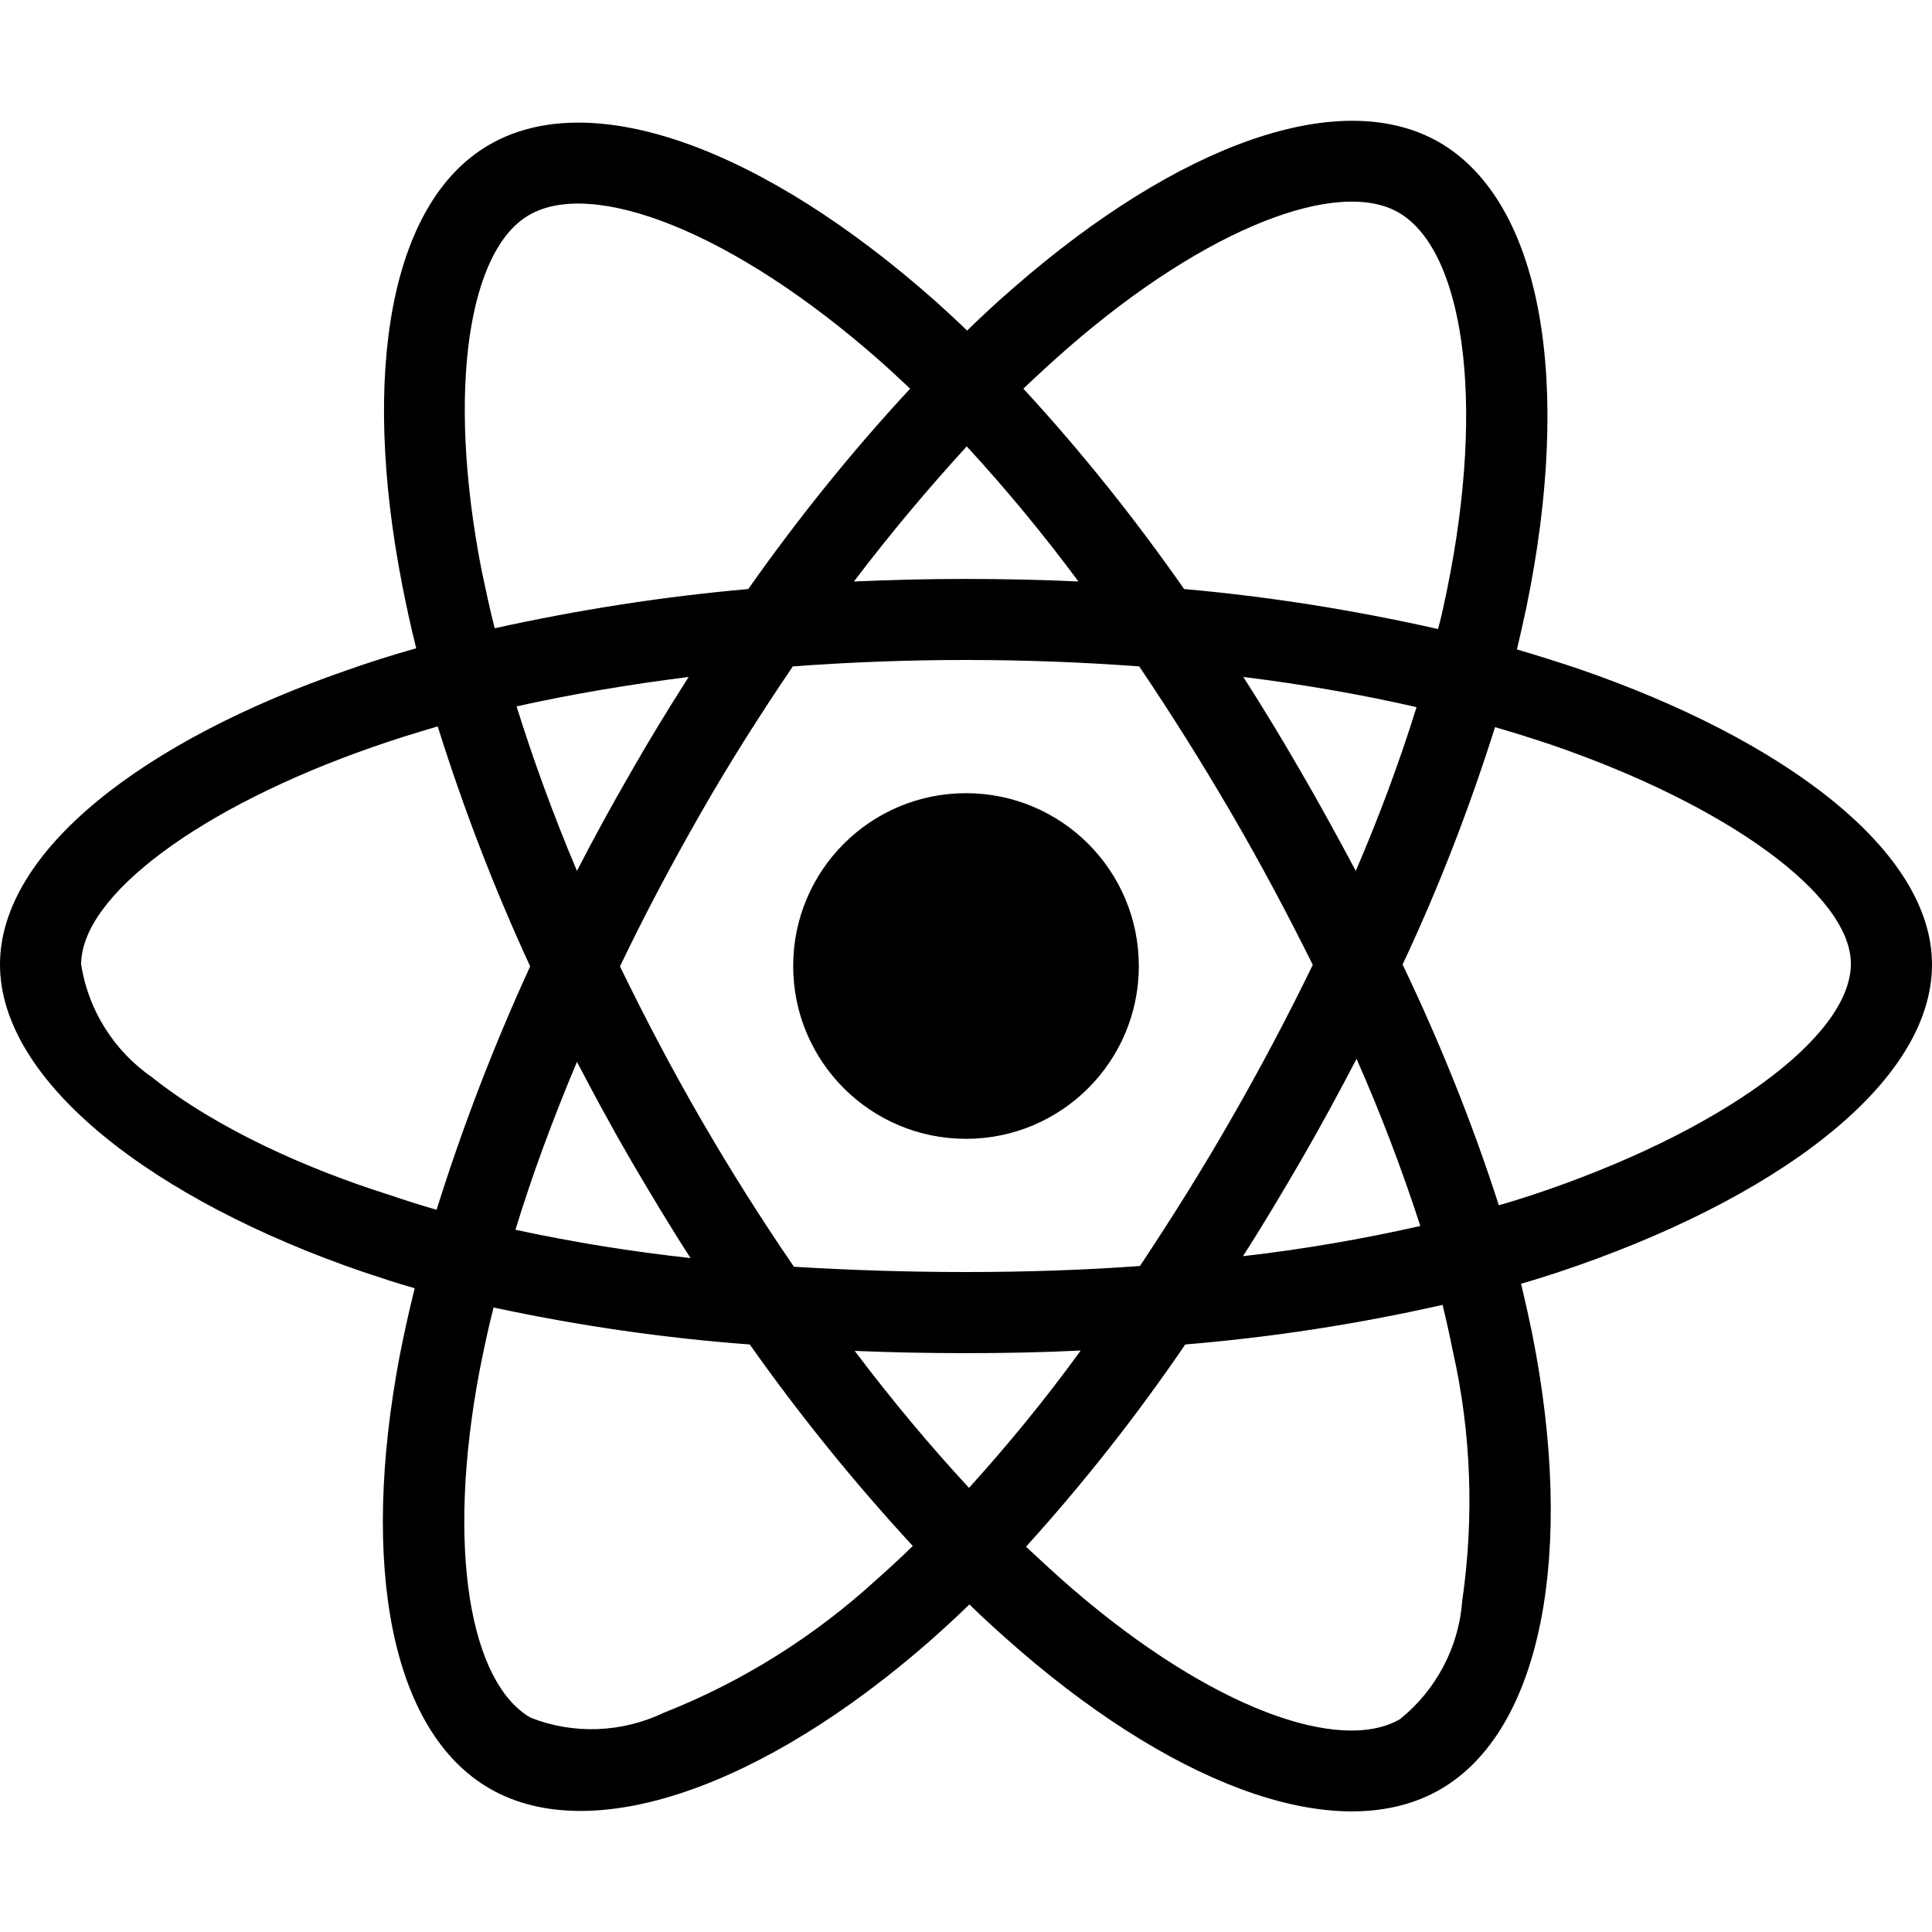
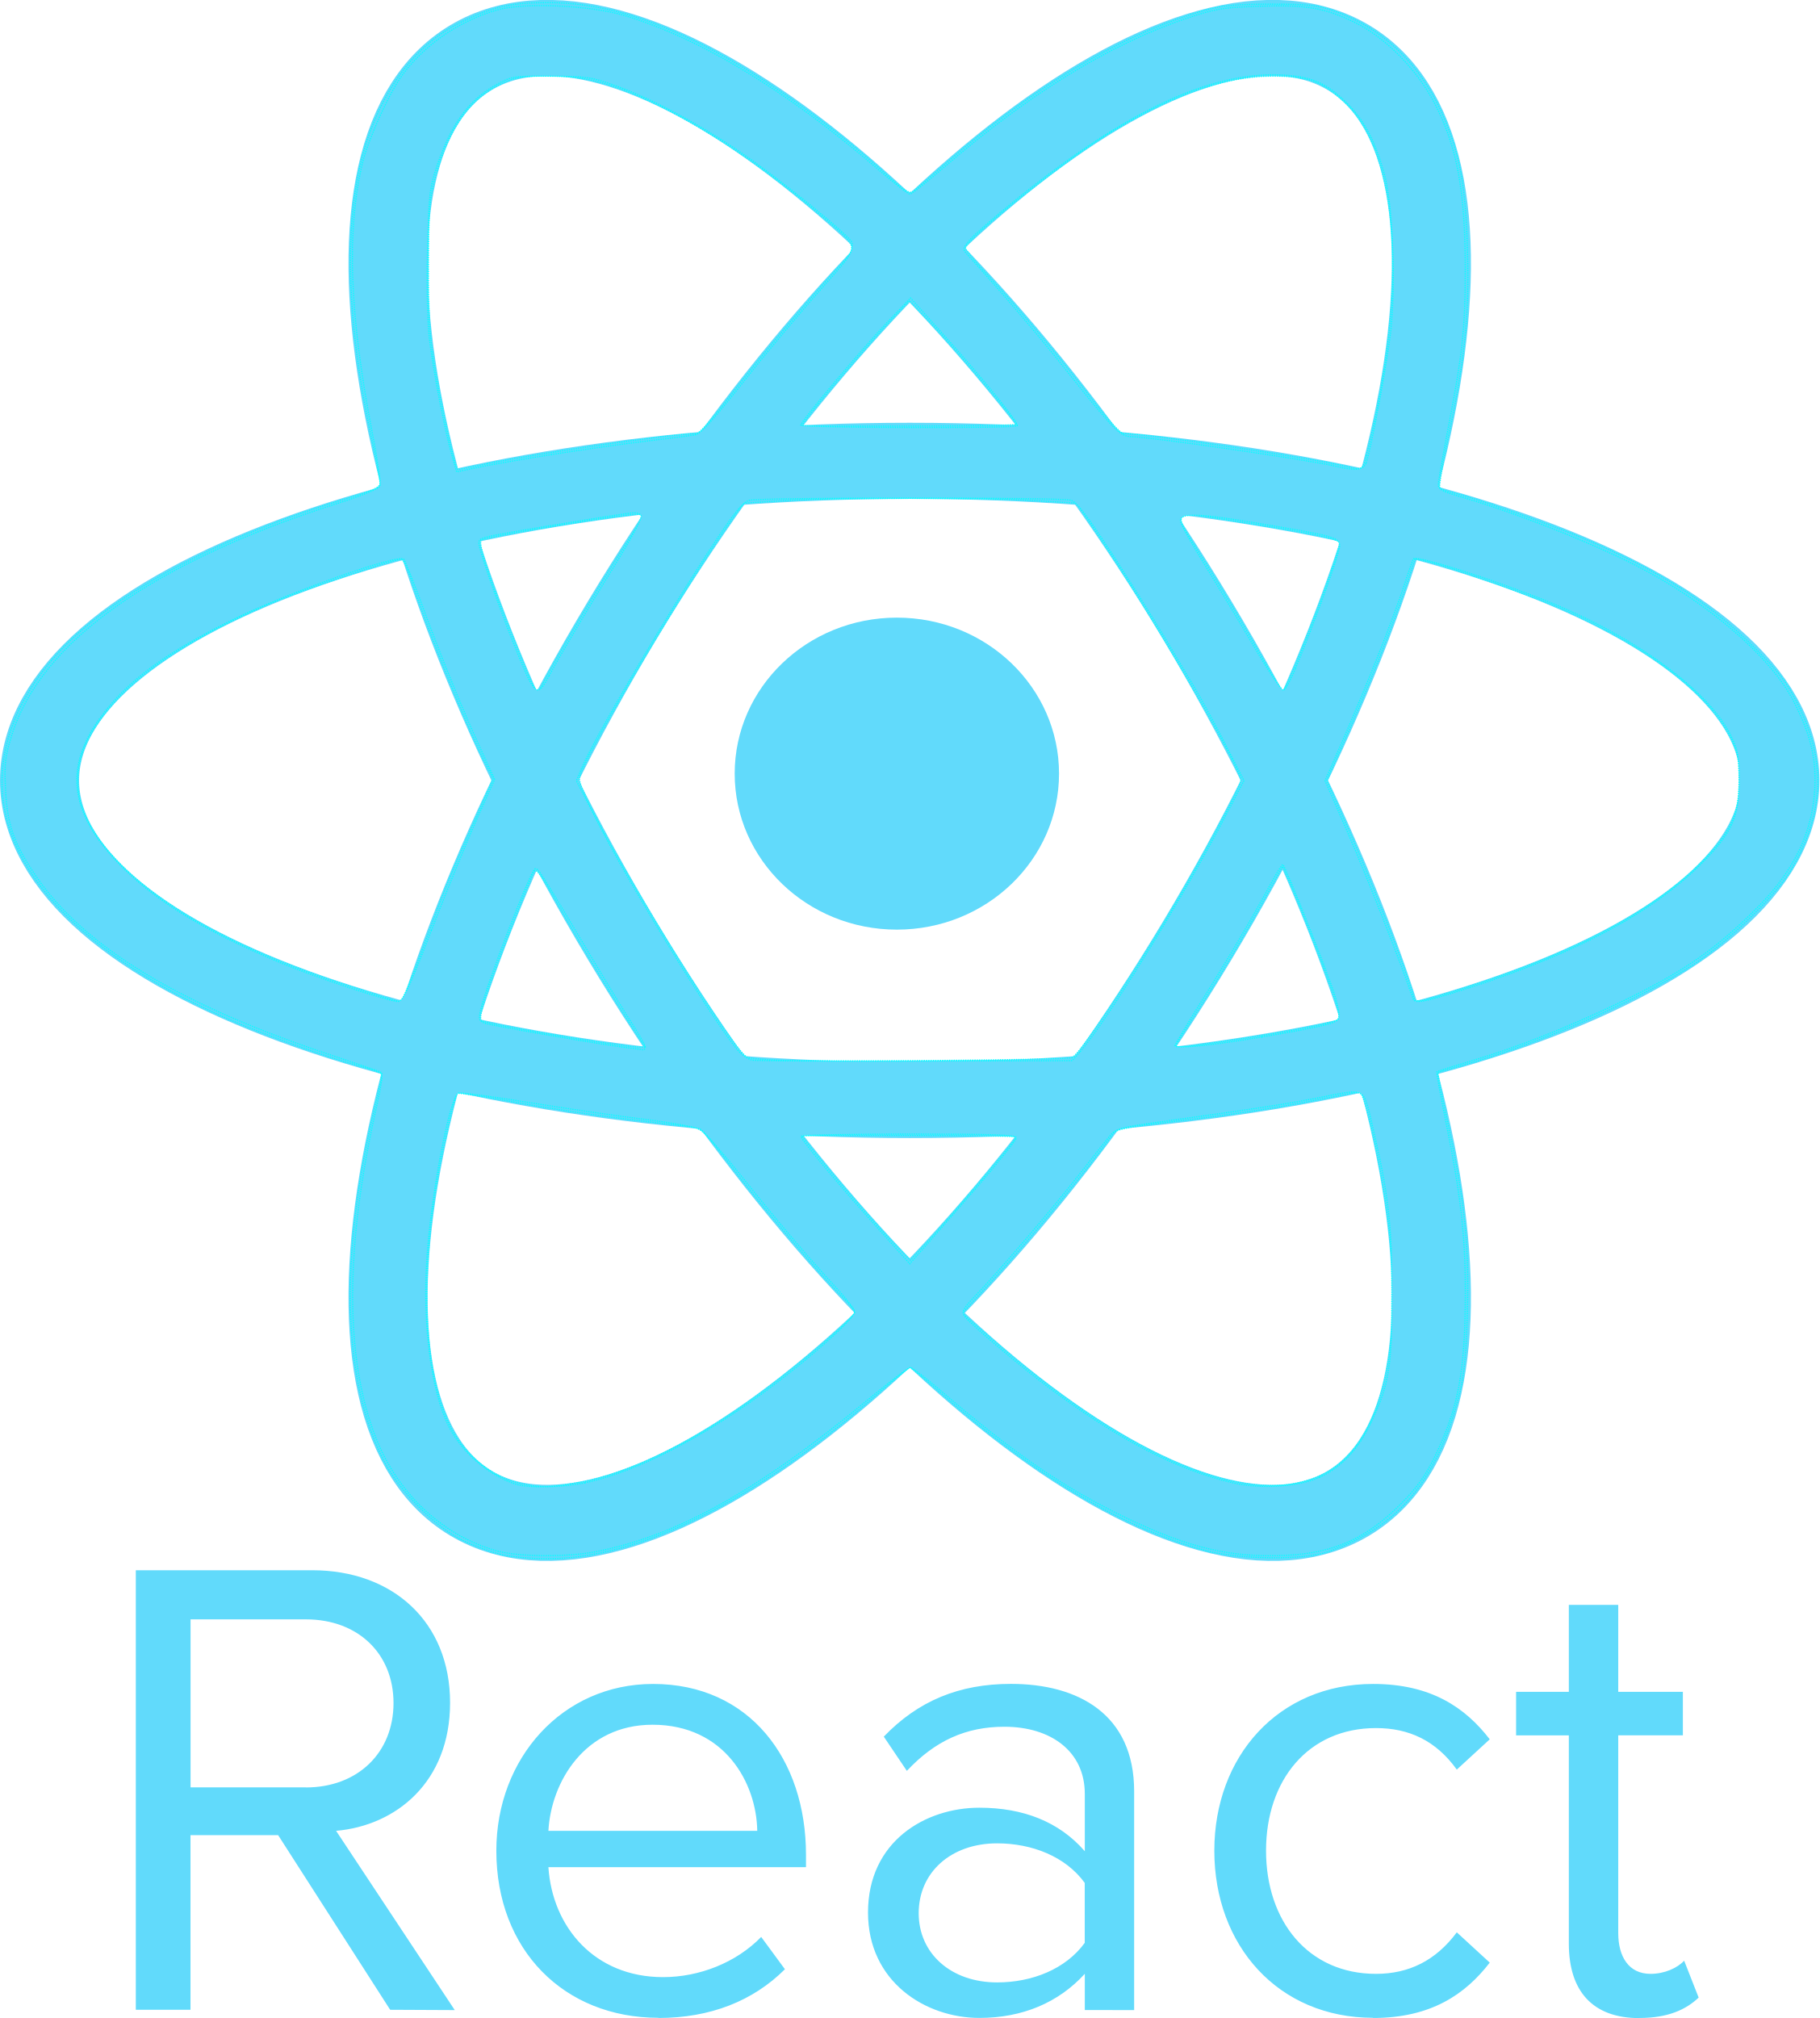
- <svg xmlns="http://www.w3.org/2000/svg" viewBox="0 0 512 512">
-   <path d="M418.2 177.2c-5.4-1.8-10.8-3.5-16.2-5.1.9-3.7 1.7-7.4 2.5-11.1 12.3-59.6 4.2-107.5-23.1-123.3-26.3-15.1-69.2.6-112.6 38.4-4.3 3.7-8.5 7.6-12.5 11.5-2.7-2.6-5.5-5.2-8.3-7.7-45.5-40.4-91.1-57.4-118.4-41.5-26.2 15.2-34 60.3-23 116.7 1.1 5.6 2.3 11.1 3.7 16.7-6.4 1.8-12.7 3.8-18.6 5.9C38.3 196.2 0 225.4 0 255.6c0 31.2 40.8 62.5 96.3 81.5 4.5 1.5 9 3 13.6 4.3-1.5 6-2.8 11.9-4 18-10.5 55.5-2.3 99.5 23.9 114.6 27 15.6 72.4-.4 116.6-39.1 3.5-3.1 7-6.3 10.5-9.7 4.4 4.3 9 8.4 13.6 12.4 42.8 36.8 85.1 51.7 111.2 36.6 27-15.6 35.8-62.9 24.4-120.5-.9-4.4-1.9-8.9-3-13.5 3.2-.9 6.3-1.9 9.4-2.9 57.7-19.1 99.5-50 99.5-81.7 0-30.3-39.4-59.7-93.8-78.4zM282.9 92.3c37.2-32.4 71.9-45.1 87.7-36 16.9 9.7 23.4 48.9 12.8 100.4-.7 3.4-1.4 6.7-2.3 10-22.2-5-44.7-8.6-67.3-10.6-13-18.6-27.2-36.4-42.6-53.1 3.9-3.7 7.7-7.2 11.7-10.7zm-130 189.1c4.6 8.8 9.3 17.5 14.3 26.1 5.1 8.7 10.3 17.4 15.8 25.9-15.6-1.7-31.1-4.2-46.4-7.5 4.4-14.4 9.9-29.3 16.3-44.5zm0-50.6c-6.3-14.9-11.6-29.5-16-43.6 14.4-3.2 29.7-5.8 45.6-7.8-5.3 8.3-10.5 16.8-15.4 25.4-4.9 8.5-9.7 17.2-14.2 26zm11.4 25.3c6.6-13.8 13.8-27.3 21.4-40.6 7.6-13.3 15.8-26.2 24.4-38.9 15-1.1 30.3-1.7 45.9-1.7 15.6 0 31 .6 45.9 1.7 8.5 12.6 16.6 25.5 24.3 38.7 7.7 13.2 14.9 26.7 21.7 40.4-6.7 13.8-13.9 27.4-21.6 40.8-7.6 13.3-15.7 26.2-24.2 39-14.9 1.1-30.4 1.6-46.1 1.6-15.7 0-30.9-.5-45.6-1.4-8.7-12.7-16.9-25.7-24.6-39-7.7-13.3-14.8-26.8-21.5-40.6zm180.6 51.2c5.1-8.8 9.9-17.7 14.6-26.7 6.4 14.5 12 29.2 16.9 44.3-15.5 3.5-31.2 6.2-47 8 5.4-8.4 10.5-17 15.5-25.6zm14.4-76.5c-4.7-8.8-9.5-17.6-14.5-26.2-4.9-8.5-10-16.9-15.3-25.2 16.1 2 31.5 4.7 45.9 8-4.6 14.8-10 29.2-16.1 43.4zM256.2 118.3c10.5 11.4 20.4 23.4 29.6 35.8-19.8-.9-39.7-.9-59.5 0 9.8-12.9 19.9-24.9 29.9-35.8zM140.2 57c16.8-9.8 54.1 4.2 93.4 39 2.5 2.2 5 4.6 7.6 7-15.5 16.7-29.8 34.5-42.9 53.1-22.6 2-45 5.5-67.2 10.4-1.3-5.1-2.4-10.3-3.5-15.5-9.4-48.4-3.2-84.9 12.6-94zm-24.5 263.6c-4.2-1.2-8.3-2.5-12.4-3.9-21.3-6.7-45.5-17.3-63-31.2-10.1-7-16.9-17.8-18.8-29.9 0-18.3 31.6-41.7 77.2-57.6 5.7-2 11.5-3.8 17.3-5.5 6.8 21.7 15 43 24.5 63.6-9.6 20.9-17.9 42.5-24.8 64.5zm116.6 98c-16.5 15.1-35.6 27.1-56.4 35.3-11.1 5.3-23.9 5.8-35.3 1.3-15.9-9.2-22.5-44.5-13.5-92 1.1-5.6 2.3-11.2 3.7-16.7 22.4 4.8 45 8.1 67.9 9.8 13.2 18.7 27.7 36.6 43.2 53.4-3.2 3.1-6.4 6.1-9.6 8.9zm24.5-24.3c-10.2-11-20.4-23.2-30.3-36.3 9.6.4 19.5.6 29.5.6 10.3 0 20.4-.2 30.4-.7-9.2 12.7-19.1 24.8-29.6 36.4zm130.7 30c-.9 12.2-6.9 23.6-16.5 31.3-15.9 9.2-49.8-2.8-86.4-34.2-4.2-3.6-8.4-7.5-12.7-11.5 15.3-16.9 29.4-34.8 42.2-53.6 22.9-1.9 45.7-5.4 68.2-10.5 1 4.1 1.9 8.2 2.7 12.2 4.9 21.6 5.7 44.1 2.5 66.3zm18.2-107.5c-2.8.9-5.6 1.8-8.5 2.6-7-21.8-15.6-43.1-25.5-63.8 9.6-20.4 17.7-41.4 24.5-62.9 5.2 1.5 10.2 3.1 15 4.7 46.6 16 79.3 39.8 79.3 58 0 19.6-34.9 44.9-84.8 61.4zM256 210.2c25.3 0 45.8 20.5 45.8 45.8 0 25.3-20.5 45.8-45.8 45.8-25.3 0-45.8-20.5-45.8-45.8 0-25.3 20.5-45.8 45.8-45.8" />
+ <svg xmlns="http://www.w3.org/2000/svg" viewBox="-11.5 -10.232 29.978 33.245" version="1.1" id="svg1600" width="29.978" height="33.245">
+   <defs id="defs1604" />
+   <ellipse fill="#61dafb" id="circle1590" cx="3.277" cy="2.513" rx="2.672" ry="2.57" style="stroke-width:1.278" />
+   <g fill="none" stroke="#61dafb" id="g1598" transform="matrix(1.303382,0,0,1.253627,3.488893,2.624886)">
+     <ellipse rx="11" ry="4.2" id="ellipse1592" cx="0" cy="0" />
+     <ellipse rx="11" ry="4.2" transform="rotate(60)" id="ellipse1594" cx="0" cy="0" />
+     <ellipse rx="11" ry="4.2" transform="rotate(120)" id="ellipse1596" cx="0" cy="0" />
+     <path style="opacity:0.99;fill:#61dafb;fill-opacity:1;stroke:#01ffff;stroke-width:0.019;stroke-dasharray:0.019, 0.019;paint-order:fill markers stroke" d="M 8.592,26.176 C 8.433,26.137 8.156,26.036 7.976,25.95 7.534,25.741 6.924,25.131 6.677,24.651 5.989,23.317 5.933,21.291 6.517,18.816 c 0.066,-0.28 0.12,-0.527 0.12,-0.547 0,-0.021 -0.15,-0.077 -0.333,-0.126 C 5.772,18.001 4.736,17.632 4.125,17.366 2.229,16.542 0.978,15.484 0.542,14.339 0.107,13.196 0.551,11.919 1.731,10.916 2.69,10.102 4.24,9.332 5.975,8.808 6.508,8.647 6.612,8.6 6.607,8.522 6.604,8.47 6.534,8.107 6.45,7.713 6.028,5.723 6.009,4.01 6.397,2.869 6.719,1.922 7.251,1.263 7.974,0.918 8.48,0.676 8.772,0.613 9.379,0.613 c 0.805,0 1.622,0.227 2.584,0.718 0.924,0.471 2.072,1.283 2.972,2.099 0.339,0.307 0.394,0.34 0.468,0.282 0.046,-0.037 0.283,-0.24 0.525,-0.452 1.465,-1.282 2.972,-2.166 4.319,-2.534 0.238,-0.065 0.504,-0.088 1.036,-0.088 0.619,0 0.759,0.015 1.045,0.114 0.812,0.28 1.457,0.91 1.818,1.776 0.261,0.626 0.347,1.114 0.377,2.155 0.032,1.095 -0.04,1.799 -0.311,3.07 -0.094,0.442 -0.159,0.823 -0.144,0.847 0.015,0.024 0.099,0.06 0.187,0.079 0.335,0.073 1.624,0.523 2.186,0.763 1.254,0.536 2.053,1.044 2.785,1.772 0.447,0.445 0.554,0.583 0.747,0.969 0.464,0.931 0.428,1.791 -0.116,2.717 -0.238,0.405 -1.018,1.167 -1.572,1.535 -0.903,0.601 -2.543,1.321 -3.839,1.686 l -0.412,0.116 0.027,0.15 c 0.015,0.082 0.093,0.46 0.174,0.84 0.247,1.166 0.317,1.891 0.287,2.957 -0.02,0.711 -0.051,1.035 -0.127,1.337 -0.361,1.435 -1.01,2.214 -2.177,2.615 -0.406,0.139 -1.453,0.128 -2.013,-0.023 -1.351,-0.363 -2.842,-1.252 -4.383,-2.613 -0.25,-0.221 -0.468,-0.402 -0.483,-0.402 -0.016,0 -0.266,0.206 -0.556,0.457 -2.057,1.784 -3.925,2.706 -5.458,2.694 -0.244,-0.002 -0.574,-0.035 -0.733,-0.073 z m 1.281,-1.181 c 0.862,-0.149 1.972,-0.703 3.084,-1.537 0.677,-0.508 1.471,-1.193 1.471,-1.269 0,-0.031 -0.091,-0.145 -0.203,-0.252 -0.319,-0.307 -1.374,-1.546 -1.865,-2.191 -0.428,-0.562 -0.457,-0.588 -0.657,-0.614 -0.115,-0.015 -0.598,-0.073 -1.072,-0.13 -0.475,-0.057 -1.282,-0.179 -1.795,-0.273 -0.513,-0.094 -0.943,-0.159 -0.956,-0.146 -0.04,0.04 -0.244,0.924 -0.327,1.415 -0.286,1.696 -0.219,3.126 0.189,4.018 0.233,0.51 0.709,0.901 1.218,1.001 0.321,0.063 0.432,0.06 0.912,-0.023 z M 22.084,24.887 c 1.046,-0.464 1.447,-2.181 1.075,-4.6 -0.129,-0.834 -0.342,-1.726 -0.413,-1.725 -0.032,2.47e-4 -0.279,0.045 -0.551,0.1 -0.726,0.147 -1.564,0.275 -2.561,0.391 -0.699,0.082 -0.897,0.121 -0.943,0.188 -0.38,0.543 -1.425,1.81 -2.048,2.485 l -0.441,0.478 0.433,0.379 c 1.912,1.677 3.632,2.548 4.846,2.454 0.188,-0.015 0.437,-0.077 0.604,-0.151 z m -5.577,-4.871 c 0.321,-0.38 0.584,-0.701 0.585,-0.715 4.9e-5,-0.014 -0.796,-0.025 -1.769,-0.025 h -1.77 l 0.155,0.197 c 0.282,0.36 1.076,1.278 1.357,1.569 l 0.277,0.287 0.291,-0.312 c 0.16,-0.171 0.554,-0.622 0.875,-1.002 z m 1.499,-2.021 c 0.113,-0.036 0.966,-1.297 1.595,-2.359 0.528,-0.891 1.189,-2.118 1.189,-2.207 0,-0.202 -1.359,-2.554 -2.224,-3.849 L 18.083,8.858 17.402,8.818 C 16.515,8.767 14.146,8.766 13.279,8.818 l -0.681,0.04 -0.256,0.366 C 11.5,10.43 9.892,13.172 9.892,13.402 c 0,0.37 2.52,4.533 2.78,4.593 0.058,0.013 0.282,0.032 0.499,0.042 0.631,0.029 4.724,-0.006 4.835,-0.042 z m -7.31,-0.605 C 10.32,16.809 9.824,15.984 9.475,15.362 9.28,15.013 9.176,14.872 9.151,14.918 9.073,15.063 8.541,16.427 8.387,16.879 c -0.113,0.333 -0.145,0.484 -0.105,0.506 0.104,0.058 2.257,0.422 2.558,0.432 l 0.134,0.005 -0.279,-0.431 z m 9.832,0.332 c 0.909,-0.133 1.756,-0.293 1.843,-0.347 0.059,-0.037 0.048,-0.109 -0.071,-0.452 -0.166,-0.479 -0.536,-1.428 -0.704,-1.81 l -0.118,-0.268 -0.299,0.539 c -0.363,0.653 -0.703,1.222 -1.104,1.846 -0.166,0.258 -0.318,0.496 -0.338,0.53 -0.049,0.082 -0.013,0.08 0.792,-0.038 z M 7.3,16.218 c 0.36,-0.977 0.463,-1.231 0.869,-2.143 L 8.47,13.398 8.323,13.106 C 8.012,12.49 7.318,10.763 7.102,10.068 7.054,9.912 6.986,9.784 6.952,9.784 c -0.116,0 -1.588,0.494 -2.068,0.694 -1.099,0.458 -1.98,0.988 -2.506,1.509 -0.988,0.98 -1,1.871 -0.036,2.831 0.775,0.771 2.034,1.44 3.753,1.992 0.312,0.1 0.623,0.201 0.69,0.223 0.068,0.023 0.142,0.037 0.165,0.031 0.023,-0.005 0.181,-0.386 0.35,-0.846 z m 17.236,0.605 c 1.722,-0.546 3.026,-1.235 3.8,-2.007 0.515,-0.514 0.663,-0.822 0.663,-1.383 0,-0.362 -0.019,-0.459 -0.141,-0.707 C 28.501,11.999 27.525,11.248 26.122,10.621 25.6,10.388 24.164,9.884 23.816,9.811 L 23.661,9.779 23.526,10.189 c -0.202,0.612 -0.612,1.647 -0.986,2.49 l -0.332,0.749 0.377,0.848 c 0.348,0.782 0.963,2.362 1.041,2.674 0.039,0.156 0.006,0.161 0.91,-0.126 z M 9.296,11.818 c 0.109,-0.24 0.943,-1.647 1.316,-2.219 0.357,-0.548 0.36,-0.555 0.227,-0.555 -0.238,2.466e-4 -2.327,0.343 -2.561,0.42 -0.068,0.022 0.122,0.607 0.528,1.622 0.296,0.741 0.354,0.868 0.396,0.868 0.018,0 0.061,-0.061 0.095,-0.136 z M 21.821,11.192 c 0.312,-0.78 0.596,-1.58 0.596,-1.679 0,-0.061 -0.482,-0.161 -1.66,-0.346 -1.191,-0.187 -1.133,-0.261 -0.54,0.683 0.278,0.443 0.67,1.098 0.87,1.455 0.2,0.357 0.379,0.649 0.397,0.649 0.018,0 0.17,-0.343 0.338,-0.762 z M 8.37,8.21 C 9.241,8.031 11.439,7.715 11.82,7.714 11.864,7.714 12.089,7.464 12.321,7.159 12.766,6.574 13.534,5.656 14.102,5.029 14.506,4.584 14.551,4.693 13.644,3.934 12.482,2.962 11.19,2.199 10.262,1.936 9.974,1.855 9.733,1.824 9.374,1.823 8.942,1.822 8.846,1.838 8.602,1.952 8.08,2.196 7.739,2.682 7.517,3.497 7.423,3.842 7.409,4.024 7.406,4.927 c -0.003,0.783 0.019,1.168 0.086,1.578 0.127,0.77 0.356,1.8 0.399,1.8 0.01,0 0.225,-0.043 0.479,-0.095 z M 22.857,8.074 C 23.544,5.347 23.409,3.106 22.507,2.262 22.13,1.909 21.893,1.823 21.307,1.824 c -0.773,0.001 -1.623,0.299 -2.68,0.939 -0.744,0.45 -2.374,1.753 -2.374,1.897 0,0.025 0.18,0.24 0.401,0.477 0.493,0.53 1.174,1.343 1.714,2.046 0.23,0.3 0.443,0.53 0.49,0.53 0.383,0.001 3.096,0.401 3.657,0.539 0.275,0.068 0.281,0.064 0.342,-0.178 z m -5.766,-0.514 c 1.5e-5,-0.049 -0.999,-1.231 -1.394,-1.65 L 15.332,5.524 15.004,5.872 c -0.33,0.349 -1.197,1.364 -1.364,1.594 l -0.089,0.123 h 1.77 c 0.973,0 1.77,-0.013 1.77,-0.03 z" id="path2204" transform="matrix(0.7672348,0,0,0.7976854,-11.76482,-10.71024)" />
+     <path style="opacity:0.99;fill:#61dafb;fill-opacity:1;stroke:#01ffff;stroke-width:0.019;stroke-dasharray:0.019, 0.019;paint-order:fill markers stroke" d="M 8.56,26.127 C 7.668,25.891 6.912,25.195 6.544,24.271 6.022,22.956 6.026,21.093 6.557,18.77 6.621,18.491 6.655,18.252 6.633,18.239 6.612,18.225 6.232,18.095 5.79,17.948 3.308,17.128 1.722,16.163 0.931,14.993 0.571,14.46 0.463,14.148 0.436,13.569 0.416,13.15 0.429,13.035 0.541,12.676 1.02,11.141 2.876,9.825 5.929,8.856 6.318,8.733 6.589,8.621 6.606,8.575 6.622,8.534 6.569,8.164 6.489,7.753 6.102,5.773 6.05,4.375 6.322,3.236 6.365,3.054 6.518,2.661 6.662,2.362 6.872,1.927 6.988,1.754 7.243,1.496 7.59,1.146 8.05,0.874 8.532,0.735 8.974,0.607 10.061,0.654 10.636,0.826 11.883,1.2 13.322,2.071 14.795,3.345 c 0.269,0.233 0.514,0.424 0.542,0.423 0.029,-1.624e-4 0.285,-0.202 0.57,-0.448 1.391,-1.204 2.715,-2.017 3.978,-2.444 0.484,-0.163 0.596,-0.182 1.2,-0.203 0.782,-0.027 1.074,0.022 1.581,0.266 0.492,0.236 1.027,0.777 1.314,1.329 0.375,0.723 0.507,1.442 0.507,2.757 -4.94e-4,0.951 -0.046,1.379 -0.271,2.544 -0.095,0.489 -0.172,0.932 -0.172,0.984 0,0.073 0.065,0.113 0.284,0.176 0.928,0.265 2.172,0.75 2.976,1.159 1.175,0.599 2.231,1.513 2.603,2.253 0.278,0.554 0.366,0.929 0.338,1.441 -0.039,0.695 -0.339,1.322 -0.912,1.905 -0.712,0.724 -1.259,1.103 -2.332,1.614 -0.852,0.406 -1.648,0.719 -2.383,0.937 -0.321,0.095 -0.591,0.18 -0.599,0.189 -0.008,0.009 0.061,0.393 0.155,0.854 0.237,1.166 0.314,1.841 0.314,2.759 -6.27e-4,1.326 -0.11,1.919 -0.506,2.733 -0.15,0.308 -0.29,0.504 -0.55,0.766 -0.569,0.574 -1.092,0.811 -1.883,0.853 -0.895,0.047 -1.603,-0.116 -2.625,-0.605 -1.04,-0.498 -1.858,-1.058 -3.085,-2.112 -0.241,-0.207 -0.465,-0.377 -0.496,-0.377 -0.032,0 -0.345,0.239 -0.696,0.53 -1.802,1.496 -3.153,2.25 -4.495,2.506 -0.464,0.089 -1.238,0.085 -1.59,-0.008 z m 1.42,-1.128 c 0.944,-0.199 2.177,-0.863 3.395,-1.83 0.596,-0.473 1.053,-0.902 1.053,-0.989 0,-0.036 -0.129,-0.204 -0.286,-0.375 -0.492,-0.533 -0.951,-1.073 -1.557,-1.829 -0.321,-0.401 -0.632,-0.76 -0.69,-0.797 -0.058,-0.037 -0.483,-0.114 -0.944,-0.171 -0.461,-0.057 -1.322,-0.183 -1.914,-0.279 -0.592,-0.097 -1.104,-0.165 -1.139,-0.152 -0.139,0.053 -0.442,1.621 -0.516,2.673 -0.08,1.123 0.064,2.24 0.363,2.831 0.213,0.421 0.67,0.808 1.111,0.943 0.206,0.063 0.763,0.05 1.124,-0.026 z M 22.085,24.909 c 0.359,-0.164 0.642,-0.464 0.846,-0.895 0.306,-0.646 0.348,-0.908 0.347,-2.149 -0.001,-1.157 -0.054,-1.61 -0.324,-2.768 -0.144,-0.617 -0.106,-0.596 -0.809,-0.457 -0.567,0.113 -1.129,0.199 -2.687,0.412 -0.627,0.086 -0.727,0.112 -0.814,0.215 -0.054,0.064 -0.287,0.358 -0.518,0.653 -0.443,0.565 -1.339,1.612 -1.72,2.007 -0.187,0.194 -0.217,0.25 -0.173,0.321 0.065,0.103 0.898,0.812 1.375,1.168 1.163,0.871 2.128,1.37 3.057,1.584 0.45,0.103 1.082,0.063 1.419,-0.092 z m -5.677,-4.743 c 0.376,-0.433 0.683,-0.816 0.683,-0.851 0,-0.05 -0.362,-0.063 -1.775,-0.063 -0.976,0 -1.775,0.017 -1.774,0.037 0.002,0.056 0.582,0.752 1.22,1.463 l 0.572,0.637 0.195,-0.218 c 0.107,-0.12 0.503,-0.572 0.878,-1.005 z m 1.734,-2.27 C 18.573,17.407 19.826,15.375 20.538,14.011 L 20.841,13.43 20.546,12.852 C 20.384,12.535 20.159,12.119 20.046,11.929 19.933,11.74 19.695,11.34 19.517,11.042 19.34,10.744 18.951,10.128 18.655,9.673 18.245,9.045 18.085,8.838 17.986,8.81 c -0.173,-0.049 -5.122,-0.047 -5.296,0.002 -0.104,0.029 -0.239,0.193 -0.569,0.69 -0.782,1.179 -1.99,3.233 -2.202,3.746 l -0.077,0.185 0.361,0.703 c 0.525,1.023 1.801,3.107 2.263,3.695 0.084,0.107 0.198,0.191 0.277,0.204 0.074,0.012 1.29,0.019 2.702,0.015 l 2.568,-0.007 0.131,-0.148 z m -7.165,-0.077 c 0,-0.029 -0.097,-0.201 -0.215,-0.382 -0.118,-0.182 -0.44,-0.707 -0.714,-1.168 -0.805,-1.352 -0.843,-1.413 -0.89,-1.384 -0.081,0.05 -0.804,1.925 -0.891,2.312 -0.038,0.169 -0.031,0.192 0.069,0.23 0.107,0.041 2.038,0.372 2.394,0.41 0.095,0.01 0.189,0.022 0.21,0.027 0.02,0.004 0.037,-0.015 0.037,-0.044 z m 10.158,-0.166 c 1.027,-0.175 1.236,-0.226 1.268,-0.31 0.016,-0.041 -0.01,-0.2 -0.057,-0.353 -0.116,-0.379 -0.831,-2.177 -0.865,-2.177 -0.015,0 -0.103,0.139 -0.194,0.308 -0.296,0.548 -0.698,1.229 -1.145,1.942 -0.24,0.383 -0.437,0.714 -0.437,0.735 0,0.056 0.623,-0.008 1.43,-0.145 z M 7.452,15.899 C 7.698,15.262 8.034,14.441 8.197,14.074 L 8.495,13.409 8.302,12.99 C 7.981,12.294 7.628,11.431 7.324,10.603 7.166,10.172 7.019,9.802 6.997,9.782 6.902,9.693 5.103,10.328 4.197,10.77 c -1.129,0.552 -1.782,1.037 -2.217,1.647 -0.549,0.77 -0.485,1.481 0.203,2.252 0.591,0.662 1.436,1.199 2.764,1.754 0.589,0.246 1.841,0.658 1.961,0.645 0.079,-0.009 0.182,-0.229 0.545,-1.17 z m 17.11,0.942 c 1.763,-0.572 3.001,-1.233 3.805,-2.033 0.514,-0.511 0.632,-0.769 0.632,-1.375 0,-0.416 -0.016,-0.501 -0.141,-0.756 -0.354,-0.72 -1.544,-1.598 -2.941,-2.17 -0.921,-0.377 -2.247,-0.801 -2.286,-0.731 -0.01,0.018 -0.08,0.221 -0.155,0.451 -0.172,0.527 -0.615,1.645 -1.002,2.527 l -0.297,0.677 0.393,0.9 c 0.306,0.702 0.869,2.135 1.057,2.693 0.03,0.088 0.191,0.056 0.934,-0.185 z M 9.392,11.704 C 9.574,11.363 10.019,10.615 10.498,9.843 10.739,9.455 10.924,9.107 10.909,9.069 10.891,9.021 10.829,9.008 10.696,9.027 10.229,9.092 8.708,9.342 8.474,9.392 c -0.246,0.053 -0.257,0.062 -0.228,0.187 0.053,0.224 0.342,1.044 0.557,1.581 0.36,0.899 0.386,0.923 0.588,0.544 z M 21.691,11.581 c 0.315,-0.757 0.726,-1.894 0.726,-2.009 0,-0.149 -0.06,-0.166 -1.328,-0.379 -1.023,-0.172 -1.319,-0.179 -1.293,-0.029 0.009,0.052 0.189,0.374 0.401,0.715 0.212,0.341 0.578,0.949 0.813,1.35 0.236,0.402 0.454,0.722 0.484,0.712 0.03,-0.01 0.119,-0.172 0.197,-0.36 z M 9.423,8.06 C 9.912,7.982 10.622,7.881 11.001,7.836 11.381,7.791 11.738,7.745 11.795,7.735 11.894,7.716 12.082,7.508 12.666,6.771 13.024,6.318 13.594,5.643 14.015,5.172 14.35,4.797 14.399,4.718 14.385,4.57 14.376,4.478 13.204,3.526 12.556,3.084 11.86,2.61 11.098,2.202 10.508,1.989 10.097,1.84 10.018,1.828 9.423,1.825 8.803,1.821 8.774,1.826 8.521,1.966 8.067,2.217 7.778,2.613 7.546,3.3 7.423,3.664 7.411,3.772 7.389,4.692 c -0.014,0.587 -5.473e-4,1.19 0.032,1.466 0.06,0.512 0.257,1.528 0.375,1.931 L 7.869,8.343 8.203,8.273 C 8.386,8.234 8.935,8.138 9.423,8.06 Z m 13.432,0.134 c 0.076,-0.203 0.344,-1.632 0.403,-2.152 0.087,-0.768 0.036,-2.096 -0.1,-2.591 C 23.01,2.909 22.828,2.558 22.549,2.279 22.226,1.956 21.986,1.843 21.549,1.81 c -1.2,-0.091 -2.598,0.549 -4.443,2.032 -0.358,0.288 -0.708,0.592 -0.779,0.676 -0.127,0.151 -0.127,0.153 -0.033,0.257 0.564,0.62 1.157,1.314 1.626,1.904 0.781,0.982 0.883,1.085 1.073,1.085 0.289,0 2.945,0.386 3.374,0.49 0.316,0.077 0.443,0.062 0.488,-0.059 z m -5.75,-0.61 c 0.037,-0.037 -0.562,-0.777 -1.252,-1.542 L 15.348,5.479 14.974,5.869 c -0.427,0.446 -1.434,1.642 -1.434,1.704 0,0.047 3.518,0.058 3.565,0.011 z" id="path2206" transform="matrix(0.7672348,0,0,0.7976854,-11.76482,-10.71024)" />
+   </g>
+   <g style="fill:#61dafb;fill-opacity:1;fill-rule:evenodd" id="g2202" transform="translate(-53.55431,-33.35631)">
+     <path d="m 49.547,56.239 -1.955,-2.953 c 0.988,-0.087 1.878,-0.803 1.878,-2.111 0,-1.331 -0.944,-2.182 -2.269,-2.182 h -2.909 v 7.241 h 0.901 V 53.357 h 1.444 l 1.846,2.877 z m -2.453,-3.669 h -1.9 v -2.768 h 1.9 c 0.858,0 1.444,0.564 1.444,1.379 0,0.814 -0.586,1.39 -1.444,1.39 z m 5.808,3.799 c 0.858,0 1.563,-0.282 2.085,-0.803 l -0.391,-0.532 c -0.413,0.424 -1.02,0.662 -1.617,0.662 -1.129,0 -1.824,-0.825 -1.889,-1.812 h 4.244 v -0.206 c 0,-1.574 -0.934,-2.812 -2.519,-2.812 -1.498,0 -2.583,1.227 -2.583,2.747 0,1.639 1.118,2.753 2.671,2.753 z m 1.629,-3.083 h -3.441 c 0.044,-0.803 0.597,-1.748 1.715,-1.748 1.194,0 1.715,0.966 1.726,1.748 z m 6.21,2.953 v -3.604 c 0,-1.27 -0.922,-1.77 -2.03,-1.77 -0.858,0 -1.531,0.282 -2.095,0.869 l 0.38,0.564 c 0.467,-0.499 0.977,-0.727 1.607,-0.727 0.76,0 1.325,0.401 1.325,1.107 v 0.944 c -0.424,-0.489 -1.02,-0.717 -1.737,-0.717 -0.89,0 -1.835,0.554 -1.835,1.726 0,1.14 0.944,1.737 1.835,1.737 0.706,0 1.303,-0.25 1.737,-0.727 v 0.597 z m -2.258,-0.456 c -0.76,0 -1.292,-0.477 -1.292,-1.14 0,-0.673 0.532,-1.151 1.292,-1.151 0.575,0 1.129,0.217 1.444,0.652 V 55.131 c -0.315,0.434 -0.869,0.652 -1.444,0.652 z m 6.195,0.586 c 0.955,0 1.52,-0.391 1.922,-0.912 l -0.543,-0.499 c -0.347,0.467 -0.792,0.684 -1.331,0.684 -1.118,0 -1.812,-0.869 -1.812,-2.03 0,-1.161 0.695,-2.019 1.812,-2.019 0.543,0 0.988,0.206 1.331,0.684 l 0.543,-0.499 c -0.402,-0.521 -0.966,-0.912 -1.922,-0.912 -1.563,0 -2.616,1.194 -2.616,2.747 0,1.563 1.053,2.753 2.616,2.753 z m 4.387,0 c 0.477,0 0.771,-0.141 0.977,-0.336 l -0.239,-0.608 c -0.109,0.119 -0.321,0.217 -0.554,0.217 -0.358,0 -0.532,-0.282 -0.532,-0.673 v -3.257 h 1.065 v -0.716 h -1.065 v -1.433 h -0.814 v 1.433 h -0.869 v 0.717 h 0.869 v 3.431 c 0,0.782 0.391,1.227 1.162,1.227 z" fill="#00d8ff" id="path2185" style="fill:#61dafb;fill-opacity:1;stroke-width:0.459" />
+   </g>
</svg>
